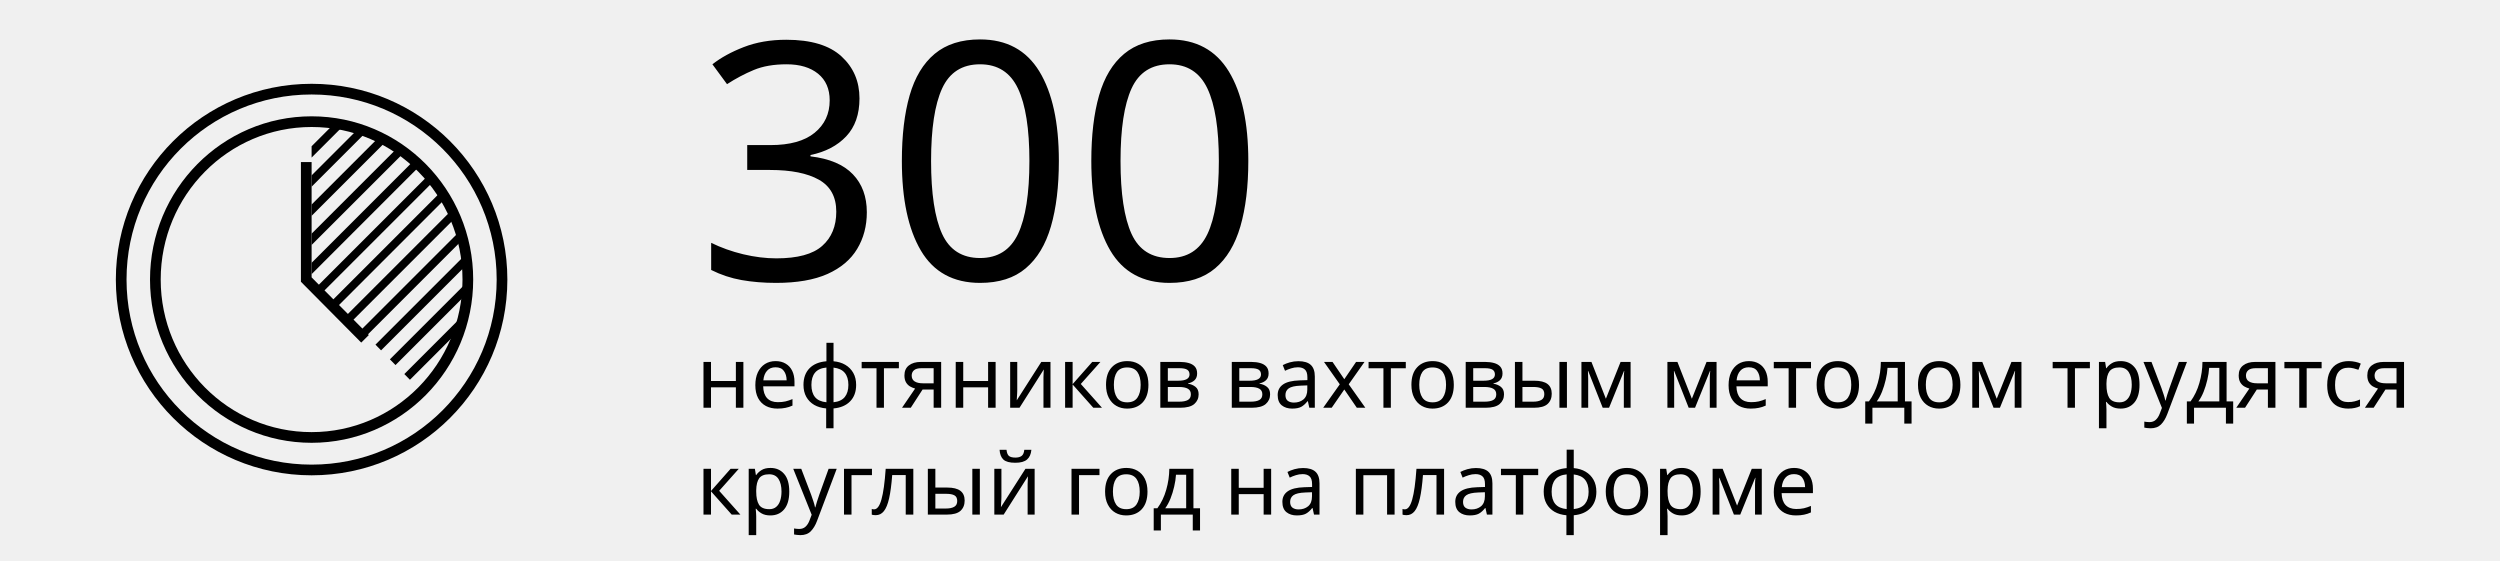
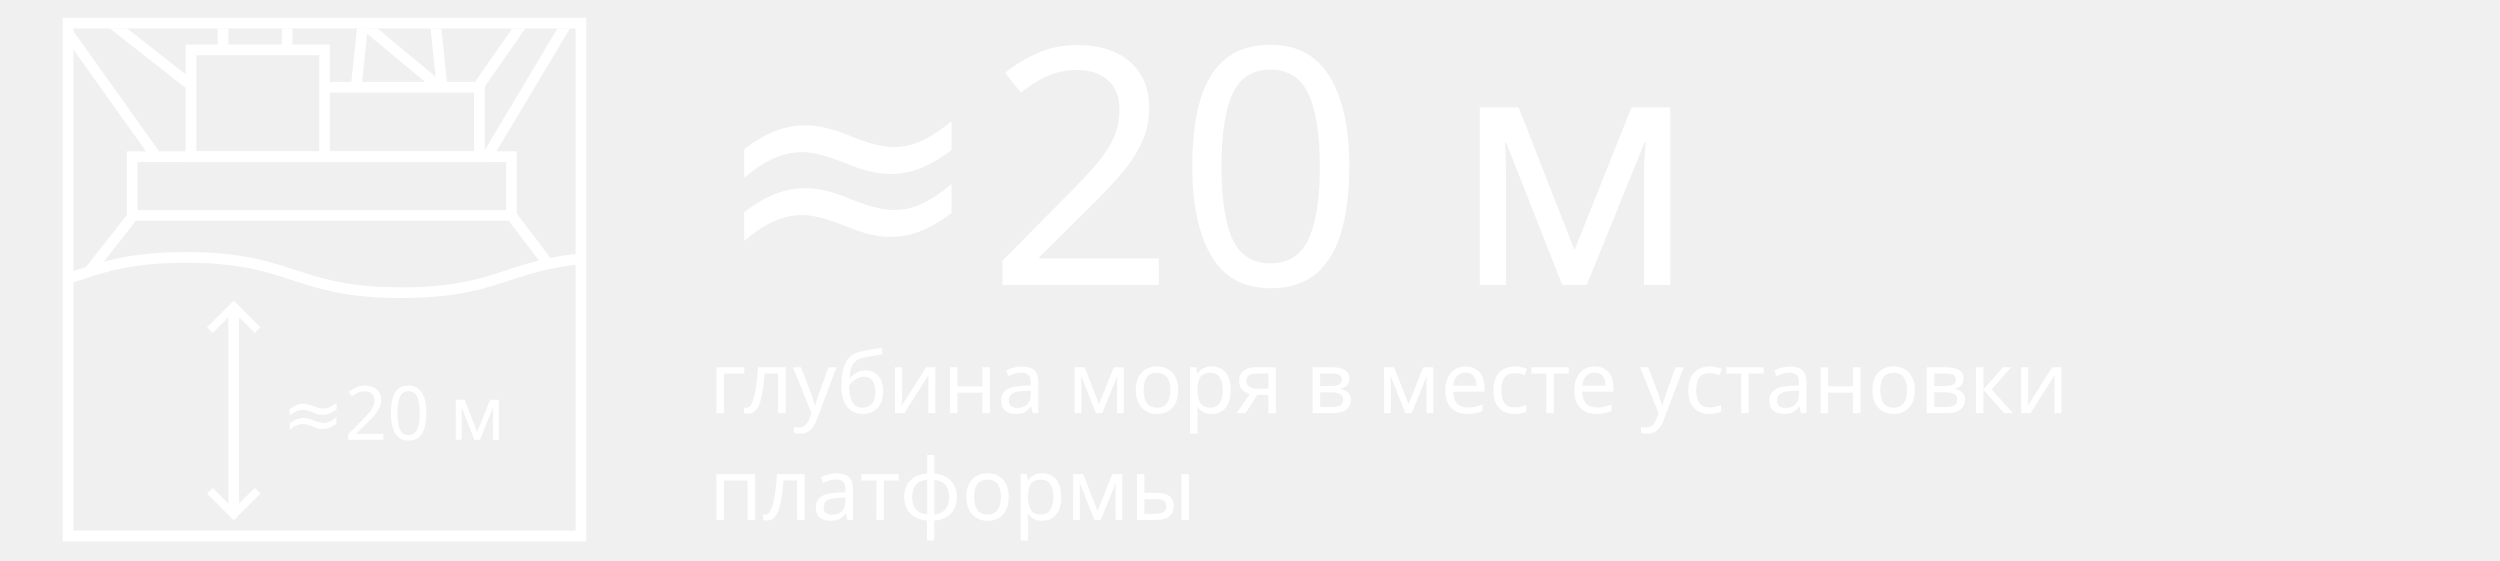
- <svg xmlns="http://www.w3.org/2000/svg" xmlns:xlink="http://www.w3.org/1999/xlink" width="468" height="105" viewBox="-21.686 0.366 468 105" enable-background="new -21.686 0.366 468 105">
-   <text transform="translate(108.647 52.699)" font-family="'Geometria-Light'" font-size="62">300</text>
-   <text transform="translate(108.647 76.699)">
-     <tspan x="0" y="0" font-family="'Geometria'" font-size="16">нефтяников вахтовым методом трудятся</tspan>
-     <tspan x="0" y="20" font-family="'Geometria'" font-size="16">круглый год на платформе</tspan>
+ <svg xmlns="http://www.w3.org/2000/svg" xmlns:xlink="http://www.w3.org/1999/xlink" width="468" height="105" viewBox="5.462 61.256 468 105" enable-background="new 5.462 61.256 468 105">
+   <text transform="translate(138.212 114.59)" fill="#fff" font-family="'Geometria-Light'" font-size="62">≈20 м</text>
+   <text transform="translate(138.212 138.59)">
+     <tspan x="0" y="0" fill="#fff" font-family="'Geometria'" font-size="16">глубина моря в месте установки</tspan>
+     <tspan x="0" y="20" fill="#fff" font-family="'Geometria'" font-size="16">платформы</tspan>
  </text>
-   <circle stroke="#000" stroke-width="2" stroke-miterlimit="10" cx="36.646" cy="52.699" r="35.646" fill="none" />
-   <ellipse stroke="#000" stroke-width="2" stroke-miterlimit="10" cx="36.646" cy="52.699" rx="29.249" ry="29.559" fill="none" />
  <defs>
-     <path id="a" d="M66.396 52.7c0-16.325-12.75-29.56-29.75-29.56V52.7L57.36 73.81c5.418-5.364 9.036-12.838 9.036-21.11z" />
+     <path id="a" d="M18.212 66.59h96v96h-96z" />
  </defs>
  <clipPath id="b">
    <use xlink:href="#a" overflow="visible" />
  </clipPath>
-   <g clip-path="url(#b)" stroke="#000" stroke-width="1.5" stroke-miterlimit="10" fill="none">
-     <path d="M56.696 8.756L17.06 48.39M59.423 11.482L19.788 51.118M62.15 14.21L22.516 53.846M64.878 16.938L25.242 56.572M67.605 19.665L27.97 59.3M70.333 22.393L30.697 62.027M73.06 25.12L33.424 64.753M75.787 27.847L36.15 67.48M78.515 30.574L38.88 70.21M81.242 33.3L41.606 72.938M83.97 36.03L44.332 75.662M86.696 38.756L47.06 78.39" />
+   <path clip-path="url(#b)" stroke="#fff" stroke-width="2" stroke-miterlimit="10" fill="none" d="M49.212 118.59v39" />
+   <g clip-path="url(#b)" stroke="#fff" stroke-width="2" stroke-miterlimit="10" fill="none">
+     <path d="M30.212 90.59h71v11h-71zM101.212 101.59h-71M108.1 110.676l-6.892-9.086H30.414l-8.143 10.347M101.212 101.59h-71" />
+     <path d="M41.212 70.59h25v20h-25zM66.212 77.59h29v13h-29zM58.212 33.645V21.59h-9v12.055l-2 16.336v20.61h12V49.98zM49.212 26.59h9M49.212 30.59h9M49.212 35.59h9M49.212 40.59h10" />
+     <path stroke-linejoin="round" d="M72.185 77.12l8-76.12 8 76.224M115.61 58.837L96.54 90.752M95 77.45l16.985-24.345" />
+     <path d="M0 116.045c20.146 0 20.146-6.6 40.29-6.6 20.148 0 20.148 6.6 40.297 6.6s20.148-6.6 40.296-6.6" />
+     <path stroke-linejoin="round" d="M111.985 53.105l12.04 16.053-4.835-18.032zM16.056 64.412l18.797 26.34M41.057 77.12L22.27 62.354M75.812 42.375l9.777 12.19-12.17 11.066L87.548 77.37" />
  </g>
-   <path stroke="#000" stroke-width="2" stroke-miterlimit="10" fill="none" d="M35.646 30.7v22l11 11.094" />
+   <path clip-path="url(#b)" stroke="#fff" stroke-width="1.5" stroke-miterlimit="10" fill="none" d="M44.752 123.05l4.46-4.46 4.46 4.46M53.672 153.13l-4.46 4.46-4.46-4.46" />
+   <path stroke="#fff" stroke-width="2" stroke-miterlimit="10" fill="none" d="M18.212 65.59h96v96h-96z" />
+   <text transform="translate(58.212 143.59)" fill="#fff" font-family="'Geometria-Bold'" font-size="14">≈20 м</text>
</svg>
